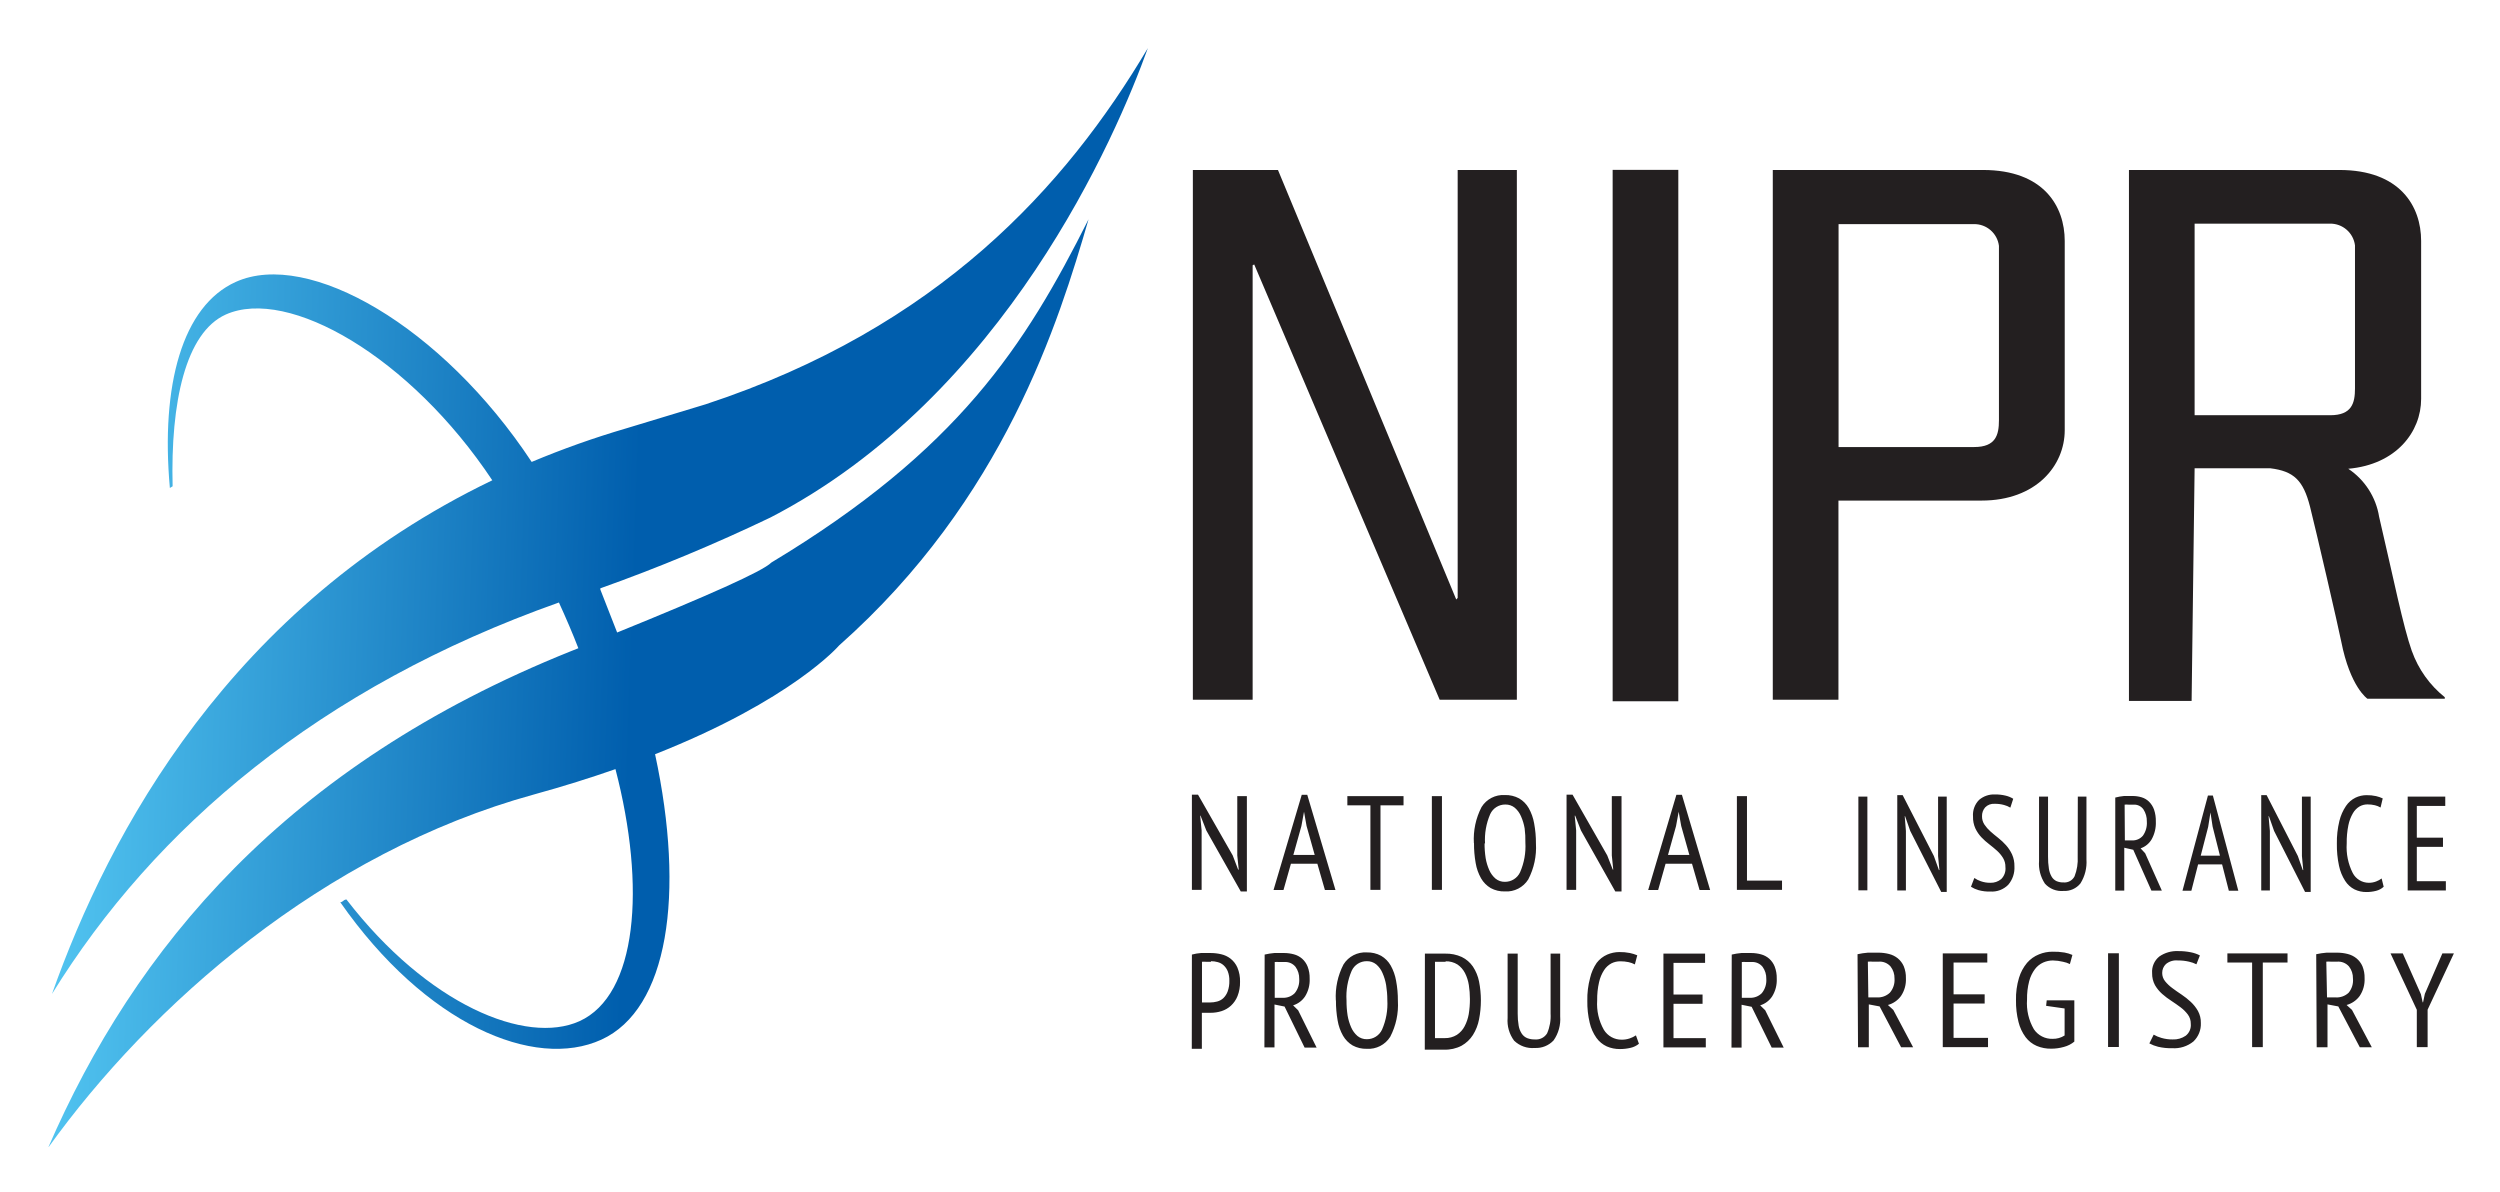
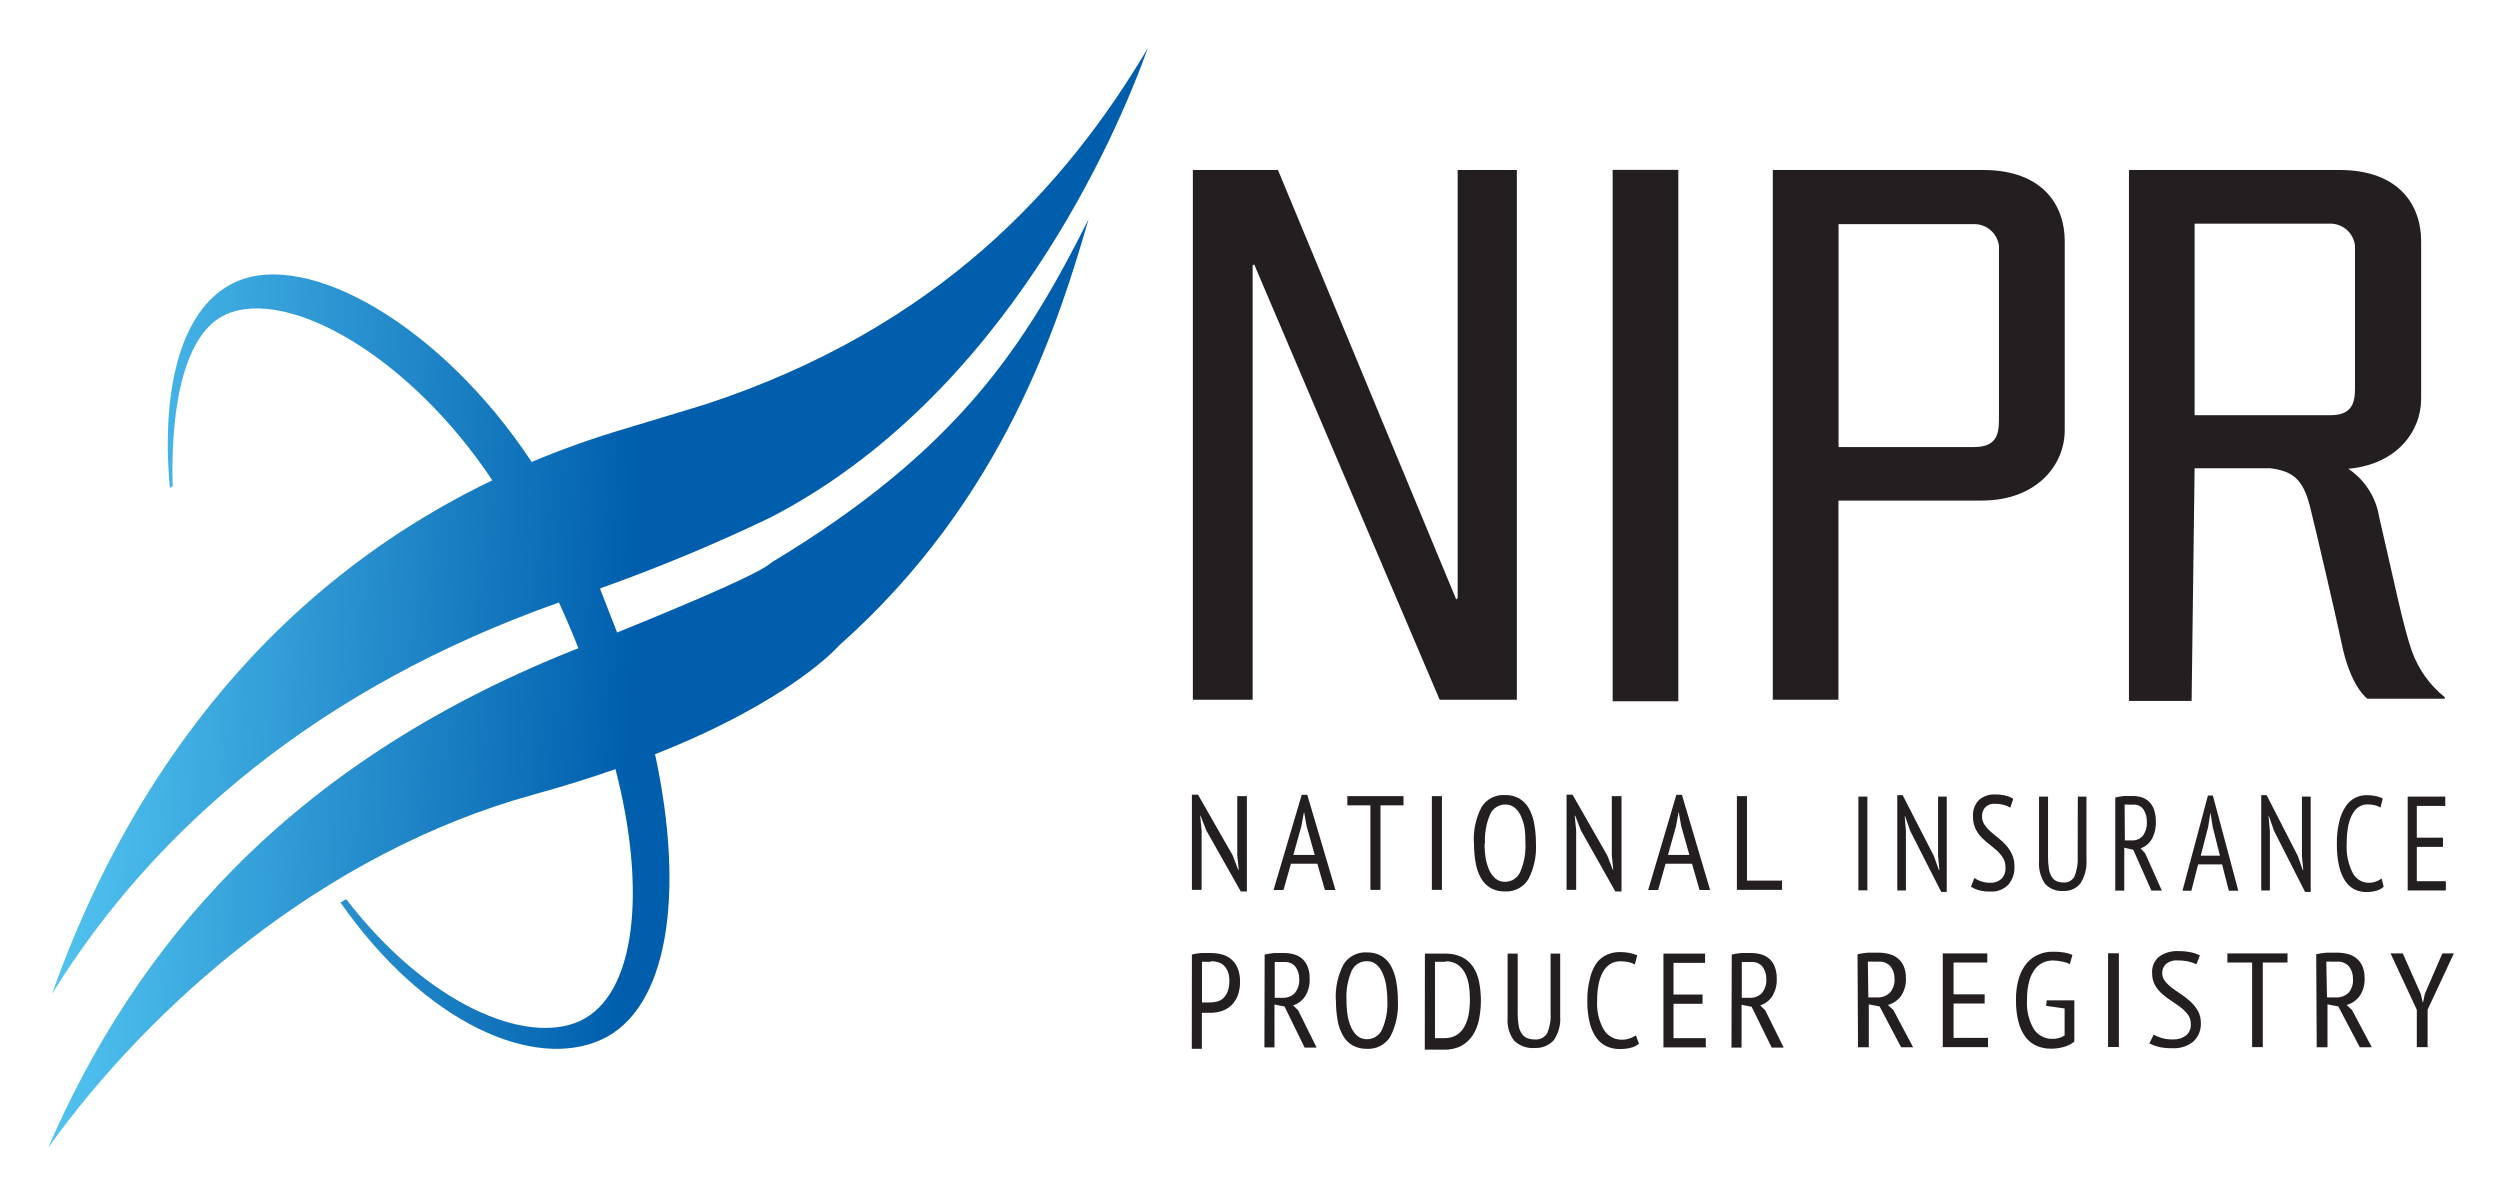
- <svg xmlns="http://www.w3.org/2000/svg" role="img" viewBox="-2.01 -3.01 208.26 99.26">
+ <svg xmlns="http://www.w3.org/2000/svg" role="img" viewBox="-2.01 -3.01 208.26 99.51">
  <defs>
    <linearGradient id="b" x1="-69.28" x2="-68.28" y1="488.76" y2="488.76" gradientTransform="matrix(92.32 -.67 2.4 -92.29 5222.69 45110.28)" gradientUnits="userSpaceOnUse">
      <stop offset="0" stop-color="#57cbf5" />
      <stop offset=".55" stop-color="#005ead" />
      <stop offset="1" stop-color="#005ead" />
    </linearGradient>
    <clipPath id="a">
      <path fill="none" d="M56.77 30.67l-6.6 2a74.52 74.52 0 0 0-7.89 2.8c-7.47-11.31-18.61-17.71-24.64-15-4.46 2-6.27 8.6-5.5 17.17l.23-.14c-.18-7 1.08-12.8 4.43-14.31C22 20.87 32.16 26.71 39 37 17.22 47.48 7.09 66.31 2.32 79.79c8.57-13.88 22.33-25.56 42.23-32.61.59 1.29 1.14 2.57 1.62 3.81l-.63.25C21.77 60.78 9.2 76 2 92.6 10.52 80.72 24.91 68 42.48 63.17c2.47-.68 4.72-1.39 6.78-2.11 2.57 9.88 1.8 18.82-3 21-4.44 2-12.63-1.35-19.41-10.14 0 0-.14 0-.26.11s-.24.14-.26.11c7.13 10.21 16.18 14 21.75 11.46s7-12.08 4.48-23.78C64 55.3 67.89 50.76 67.89 50.76c13.75-12.18 18.31-27 20.78-35.5C83.38 25.8 77.8 34.49 62.25 43.85c-.73.74-5.34 2.78-12.85 5.83L48 46.1V46a146.8 146.8 0 0 0 14.17-5.9C81.7 30 91 8.27 93.61 1c-6.83 11.52-17.45 23.29-36.84 29.67" />
    </clipPath>
  </defs>
  <g data-name="Layer 2">
    <g data-name="Layer 1">
      <path fill="#231f20" d="M98.48 66.17L98 64.94h-.03l.12 1.23v4.95h-.81v-7.93h.51l2.89 5.06.45 1.18h.05l-.12-1.18v-4.94h.8v7.94h-.51l-2.87-5.08zm9.25 2.77h-2.2l-.62 2.19h-.83l2.35-7.93h.46l2.35 7.93h-.88zm-2-.73h1.78l-.68-2.42-.21-1.18-.22 1.2zm9.18-4.13h-1.92v7.04h-.84v-7.04h-1.92v-.77h4.68v.77zm2.36-.77h.84v7.81h-.84zm3.5 3.91a5.79 5.79 0 0 1 .64-3 2.13 2.13 0 0 1 1.94-1 2.36 2.36 0 0 1 1.19.28 2.2 2.2 0 0 1 .8.81 4 4 0 0 1 .45 1.27 8.81 8.81 0 0 1 .15 1.67 5.75 5.75 0 0 1-.64 3 2.14 2.14 0 0 1-1.95 1 2.33 2.33 0 0 1-1.18-.28 2.24 2.24 0 0 1-.8-.81 3.83 3.83 0 0 1-.45-1.27 9.18 9.18 0 0 1-.14-1.67m.88 0a7.8 7.8 0 0 0 .09 1.25 4.15 4.15 0 0 0 .3 1 2 2 0 0 0 .52.71 1.19 1.19 0 0 0 .78.27 1.38 1.38 0 0 0 1.27-.8 5.37 5.37 0 0 0 .44-2.47A7.85 7.85 0 0 0 125 66a4.25 4.25 0 0 0-.3-1 1.94 1.94 0 0 0-.52-.72 1.2 1.2 0 0 0-.79-.27 1.37 1.37 0 0 0-1.26.8 5.37 5.37 0 0 0-.43 2.47m7.99-1.11l-.48-1.23h-.04l.12 1.23v4.95h-.8v-7.93h.5l2.89 5.06.46 1.18h.04l-.12-1.18v-4.94h.81v7.94h-.52l-2.86-5.08zm9.25 2.77h-2.2l-.62 2.19h-.83l2.35-7.93h.46l2.35 7.93h-.88zm-2-.73h1.78l-.68-2.42-.21-1.18-.22 1.2zm9.5 2.91h-3.76v-7.81h.84v7.04h2.92v.77zm6.36-7.77h.75v7.81h-.75zm4.32 2.86l-.43-1.23h-.03l.1 1.23v4.96h-.72v-7.94h.45l2.6 5.07.42 1.17h.04l-.11-1.17v-4.95h.72v7.94h-.46l-2.58-5.08zm5.34 3.92a2.11 2.11 0 0 0 .54.27 2.28 2.28 0 0 0 .79.13 1.34 1.34 0 0 0 .91-.31 1.22 1.22 0 0 0 .35-1 1.4 1.4 0 0 0-.2-.76 2.76 2.76 0 0 0-.5-.6c-.2-.18-.42-.36-.65-.54a5.38 5.38 0 0 1-.65-.58 2.88 2.88 0 0 1-.5-.73 2.25 2.25 0 0 1-.2-1 1.77 1.77 0 0 1 .51-1.39 1.91 1.91 0 0 1 1.32-.45 3.61 3.61 0 0 1 .89.1 2.16 2.16 0 0 1 .63.26l-.24.74a1.92 1.92 0 0 0-.52-.22 2.73 2.73 0 0 0-.78-.1 1 1 0 0 0-.8.3 1.08 1.08 0 0 0-.26.74 1.22 1.22 0 0 0 .2.69 3 3 0 0 0 .5.57c.2.18.42.36.65.54a5.16 5.16 0 0 1 .65.61 3.16 3.16 0 0 1 .5.76 2.32 2.32 0 0 1 .2 1 2.17 2.17 0 0 1-.52 1.54 1.92 1.92 0 0 1-1.48.56 3.32 3.32 0 0 1-1-.12 2.4 2.4 0 0 1-.62-.28zm8.62-6.78h.72v5.23a3.33 3.33 0 0 1-.5 2 1.69 1.69 0 0 1-1.41.63 1.86 1.86 0 0 1-1.55-.61 3 3 0 0 1-.49-1.89v-5.36h.75v5a6.16 6.16 0 0 0 .07 1 1.85 1.85 0 0 0 .23.67.93.93 0 0 0 .4.37 1.4 1.4 0 0 0 .59.11.94.94 0 0 0 .92-.51 3.93 3.93 0 0 0 .26-1.65zm3.12.08a4.56 4.56 0 0 1 .73-.13h.73a2.58 2.58 0 0 1 .74.11 1.5 1.5 0 0 1 .61.36 1.77 1.77 0 0 1 .42.66 2.91 2.91 0 0 1 .15 1 2.79 2.79 0 0 1-.35 1.48 1.7 1.7 0 0 1-.92.75l.38.41 1.39 3.11h-.87l-1.51-3.4-.75-.17v3.57h-.75zM175 67h.6a1.12 1.12 0 0 0 .9-.39 1.82 1.82 0 0 0 .33-1.19 1.76 1.76 0 0 0-.28-1 .93.93 0 0 0-.82-.4h-.42a1.6 1.6 0 0 0-.33 0zm8.1 2h-2l-.56 2.19h-.74l2.12-7.93h.41l2.12 7.93h-.79zm-1.78-.73h1.6l-.61-2.42-.18-1.18-.19 1.2zm6.11-2.06l-.43-1.23h-.03l.11 1.23v4.96h-.72v-7.94h.45l2.6 5.07.41 1.17h.04l-.11-1.17v-4.95h.73v7.94h-.47l-2.58-5.08zm9.13 4.65a1.45 1.45 0 0 1-.63.34 3.15 3.15 0 0 1-.8.1 2.2 2.2 0 0 1-1-.22 2 2 0 0 1-.78-.71 3.77 3.77 0 0 1-.51-1.25 8.2 8.2 0 0 1-.18-1.85 7.42 7.42 0 0 1 .21-1.89 3.86 3.86 0 0 1 .55-1.25 2.06 2.06 0 0 1 .79-.69 2.13 2.13 0 0 1 .92-.21 3.41 3.41 0 0 1 .8.08 2.85 2.85 0 0 1 .55.19l-.18.76a1.64 1.64 0 0 0-.47-.19 2.59 2.59 0 0 0-.62-.07 1.34 1.34 0 0 0-.66.17 1.56 1.56 0 0 0-.55.56 3.25 3.25 0 0 0-.38 1 7.07 7.07 0 0 0-.14 1.53 4.76 4.76 0 0 0 .5 2.45 1.51 1.51 0 0 0 1.34.82 1.66 1.66 0 0 0 .61-.11 1.87 1.87 0 0 0 .46-.25zm2-7.51h3.13v.78h-2.37v2.64h2.18v.77h-2.18v2.86h2.42v.77h-3.18v-7.82zM97.28 76.51a4.09 4.09 0 0 1 .76-.13h.79a3.9 3.9 0 0 1 .88.1 2 2 0 0 1 .79.37 1.92 1.92 0 0 1 .57.74 2.84 2.84 0 0 1 .22 1.19 3.09 3.09 0 0 1-.21 1.19 2.2 2.2 0 0 1-.55.8 2.1 2.1 0 0 1-.78.45 3 3 0 0 1-.91.14h-.73v3h-.84zm1.6.6h-.43a1.82 1.82 0 0 0-.33 0v3.39h.67a2.31 2.31 0 0 0 .6-.08 1.21 1.21 0 0 0 .51-.28 1.5 1.5 0 0 0 .36-.56 2.42 2.42 0 0 0 .14-.89 2.05 2.05 0 0 0-.13-.78 1.38 1.38 0 0 0-.34-.5 1.17 1.17 0 0 0-.49-.27 2.14 2.14 0 0 0-.58-.08m4.48-.55a5.55 5.55 0 0 1 .81-.13h.81a3.16 3.16 0 0 1 .82.11 1.71 1.71 0 0 1 .68.36 1.75 1.75 0 0 1 .46.66 2.61 2.61 0 0 1 .17 1 2.56 2.56 0 0 1-.38 1.48 1.85 1.85 0 0 1-1 .75l.42.41 1.54 3.11h-1L105 80.84l-.84-.17v3.57h-.84zm.84 3.6h.67a1.32 1.32 0 0 0 1-.39 1.69 1.69 0 0 0 .37-1.19 1.63 1.63 0 0 0-.31-1 1.08 1.08 0 0 0-.91-.4h-.46a2 2 0 0 0-.36 0zm5.09.22a5.79 5.79 0 0 1 .64-3 2.13 2.13 0 0 1 1.94-1 2.36 2.36 0 0 1 1.19.28 2.2 2.2 0 0 1 .8.81 4 4 0 0 1 .45 1.27 8.81 8.81 0 0 1 .15 1.67 5.75 5.75 0 0 1-.64 3 2.14 2.14 0 0 1-1.95 1 2.33 2.33 0 0 1-1.18-.28 2.24 2.24 0 0 1-.8-.81 3.83 3.83 0 0 1-.45-1.27 9.18 9.18 0 0 1-.14-1.67m.88 0a7.8 7.8 0 0 0 .09 1.25 4.15 4.15 0 0 0 .3 1 2 2 0 0 0 .52.71 1.19 1.19 0 0 0 .78.27 1.38 1.38 0 0 0 1.27-.8 5.37 5.37 0 0 0 .44-2.47 7.85 7.85 0 0 0-.1-1.24 4.25 4.25 0 0 0-.3-1 1.94 1.94 0 0 0-.52-.72 1.2 1.2 0 0 0-.79-.27 1.37 1.37 0 0 0-1.26.8 5.37 5.37 0 0 0-.43 2.47m6.53-3.9h1.69a3.13 3.13 0 0 1 1.38.28 2.39 2.39 0 0 1 .93.8 3.47 3.47 0 0 1 .51 1.24 8.17 8.17 0 0 1 0 3.16 3.78 3.78 0 0 1-.51 1.3 2.68 2.68 0 0 1-.94.89 2.92 2.92 0 0 1-1.47.33h-1.6zm1.73.68h-.89v6.36H118.35a1.85 1.85 0 0 0 1-.27 1.91 1.91 0 0 0 .65-.72 3.47 3.47 0 0 0 .34-1 7.63 7.63 0 0 0 .1-1.27 7.54 7.54 0 0 0-.09-1.16 3.32 3.32 0 0 0-.32-1 1.94 1.94 0 0 0-.62-.71 1.76 1.76 0 0 0-1-.27m8.75-.64h.8v5.23a3.08 3.08 0 0 1-.55 2 2 2 0 0 1-1.57.63 2.19 2.19 0 0 1-1.72-.61 2.79 2.79 0 0 1-.54-1.89v-5.36h.84v5a5.59 5.59 0 0 0 .08 1 1.72 1.72 0 0 0 .26.67 1 1 0 0 0 .45.37 1.7 1.7 0 0 0 .66.11 1.07 1.07 0 0 0 1-.51 3.58 3.58 0 0 0 .29-1.65zm7.36 7.51a1.68 1.68 0 0 1-.7.34 3.86 3.86 0 0 1-.89.1 2.67 2.67 0 0 1-1.09-.22 2.18 2.18 0 0 1-.86-.71 3.59 3.59 0 0 1-.56-1.25 7.43 7.43 0 0 1-.2-1.85 6.69 6.69 0 0 1 .23-1.89 3.68 3.68 0 0 1 .55-1.26 2.24 2.24 0 0 1 .88-.69 2.58 2.58 0 0 1 1-.21 4.18 4.18 0 0 1 .89.08 3.41 3.41 0 0 1 .61.19l-.2.76a2 2 0 0 0-.52-.19 3.18 3.18 0 0 0-.69-.07 1.63 1.63 0 0 0-.74.17 1.67 1.67 0 0 0-.61.56 3.07 3.07 0 0 0-.42 1 6.36 6.36 0 0 0-.16 1.53 4.37 4.37 0 0 0 .56 2.45 1.72 1.72 0 0 0 1.48.82 2 2 0 0 0 .68-.11 2.15 2.15 0 0 0 .51-.25zm2.04-7.51h3.47v.77h-2.63v2.64h2.42v.77h-2.42v2.86h2.69v.77h-3.53v-7.81zm5.69.08a5.55 5.55 0 0 1 .81-.13h.81a3.16 3.16 0 0 1 .82.11 1.71 1.71 0 0 1 .68.36 1.75 1.75 0 0 1 .46.66 2.61 2.61 0 0 1 .17 1 2.56 2.56 0 0 1-.38 1.48 1.85 1.85 0 0 1-1 .75l.42.41 1.54 3.11h-1l-1.67-3.4-.84-.17v3.57h-.84zm.84 3.6h.67a1.32 1.32 0 0 0 1-.39 1.69 1.69 0 0 0 .37-1.19 1.63 1.63 0 0 0-.31-1 1.08 1.08 0 0 0-.91-.4h-.46a2 2 0 0 0-.36 0zm9.64-3.63a6.36 6.36 0 0 1 .87-.13h.87a3.61 3.61 0 0 1 .88.11 1.88 1.88 0 0 1 .73.36 1.77 1.77 0 0 1 .5.66 2.48 2.48 0 0 1 .18 1 2.44 2.44 0 0 1-.41 1.48 2 2 0 0 1-1.09.75l.45.41 1.65 3.11h-1l-1.79-3.4-.9-.17v3.57h-.9zm.9 3.6h.72a1.46 1.46 0 0 0 1.07-.39 1.62 1.62 0 0 0 .39-1.19 1.56 1.56 0 0 0-.33-1 1.19 1.19 0 0 0-1-.4h-.5a2.22 2.22 0 0 0-.39 0zm6.2-3.67h3.71v.76h-2.81v2.65h2.59v.77h-2.59v2.86h2.87v.77h-3.77v-7.81zm8.66 3.91h2.3v3.44a2.23 2.23 0 0 1-.86.44 3.86 3.86 0 0 1-1.06.15 3 3 0 0 1-1.21-.23 2.31 2.31 0 0 1-.93-.73 3.59 3.59 0 0 1-.59-1.26 6.93 6.93 0 0 1-.21-1.82 6 6 0 0 1 .25-1.86 3.56 3.56 0 0 1 .67-1.25 2.58 2.58 0 0 1 1-.71 2.92 2.92 0 0 1 1.12-.22 5.39 5.39 0 0 1 1 .07 3 3 0 0 1 .66.2l-.21.76a2.19 2.19 0 0 0-.57-.19A3.79 3.79 0 0 0 169 77a2 2 0 0 0-.8.17 1.79 1.79 0 0 0-.69.55 2.91 2.91 0 0 0-.48 1 5.68 5.68 0 0 0-.18 1.54 4.3 4.3 0 0 0 .57 2.47 1.81 1.81 0 0 0 1.56.8 1.78 1.78 0 0 0 1-.28V81l-1.54-.22zm5.11-3.92h.9v7.81h-.9zm3.8 6.78a2.7 2.7 0 0 0 .64.27 3.16 3.16 0 0 0 .94.13 1.78 1.78 0 0 0 1.09-.31 1.12 1.12 0 0 0 .42-1 1.24 1.24 0 0 0-.24-.76 3 3 0 0 0-.6-.6q-.36-.27-.77-.54a6.16 6.16 0 0 1-.77-.58 3 3 0 0 1-.6-.73 2 2 0 0 1-.24-1 1.62 1.62 0 0 1 .6-1.39 2.55 2.55 0 0 1 1.57-.45 5.07 5.07 0 0 1 1.06.1 2.85 2.85 0 0 1 .75.26l-.29.74a2.52 2.52 0 0 0-.62-.22 3.82 3.82 0 0 0-.92-.1 1.35 1.35 0 0 0-1 .3 1 1 0 0 0-.31.74 1.08 1.08 0 0 0 .24.69 3.2 3.2 0 0 0 .6.57q.36.27.77.54a6 6 0 0 1 .77.61 3.19 3.19 0 0 1 .6.76 2 2 0 0 1 .24 1 2 2 0 0 1-.62 1.54 2.54 2.54 0 0 1-1.76.56 4.66 4.66 0 0 1-1.18-.12 3.16 3.16 0 0 1-.73-.28zm11.15-6.01h-2.06v7.05h-.89v-7.05h-2.06v-.76h5.01v.76zm2.39-.69a6.36 6.36 0 0 1 .87-.13h.87a3.61 3.61 0 0 1 .88.11 1.88 1.88 0 0 1 .73.36 1.77 1.77 0 0 1 .5.66 2.48 2.48 0 0 1 .18 1 2.44 2.44 0 0 1-.41 1.48 2 2 0 0 1-1.09.75l.45.41 1.65 3.11h-1l-1.79-3.4-.9-.17v3.57h-.9zm.9 3.6h.72a1.46 1.46 0 0 0 1.08-.39 1.62 1.62 0 0 0 .36-1.19 1.56 1.56 0 0 0-.33-1 1.19 1.19 0 0 0-1-.4h-.5a2.22 2.22 0 0 0-.39 0zm7.48 1.03l-2.19-4.7h1.02l1.51 3.4.15.68h.03l.15-.71 1.46-3.37h.96l-2.19 4.69v3.12h-.9v-3.11zm-79.9-34.31l-.12.13-14.85-35.78h-7.09v44.13h4.98V19.09l.13-.07 15.45 36.26h6.43V11.15h-4.93V46.8zm12.91-35.66h5.47v44.27h-5.47zm30.87.01h-17.53v44.13h5.47V38.69h11.92c4.57 0 6.93-2.93 6.93-5.86V17.06c0-2.88-1.75-5.91-6.81-5.91M164.51 32c0 1.23-.27 2.23-2.06 2.23h-11.3V15.66h11.27a2.07 2.07 0 0 1 2.09 1.81zm34.41 19.27c-.75-2.12-1.54-6.1-2.74-11.23a5.94 5.94 0 0 0-2.57-4c4-.35 6.07-3.08 6.07-5.82V17.06c0-2.88-1.75-5.91-6.81-5.91h-17.53v44.23h5.22l.25-19.38h6.31c1.95.24 2.74 1 3.3 3.18.49 1.93 2.38 10.11 2.6 11.23.75 3.83 2.19 4.79 2.19 4.79h6.44v-.13a8.64 8.64 0 0 1-2.74-3.84m-18.1-35.61h11.27a2.07 2.07 0 0 1 2.09 1.81v11.92c0 1.23-.27 2.23-2.06 2.23h-11.3z" />
      <g clip-path="url(#a)">
        <path fill="url(#b)" d="M2.39.67L94.3 0l-2.39 91.88L0 92.55 2.39.67z" />
      </g>
    </g>
  </g>
</svg>
